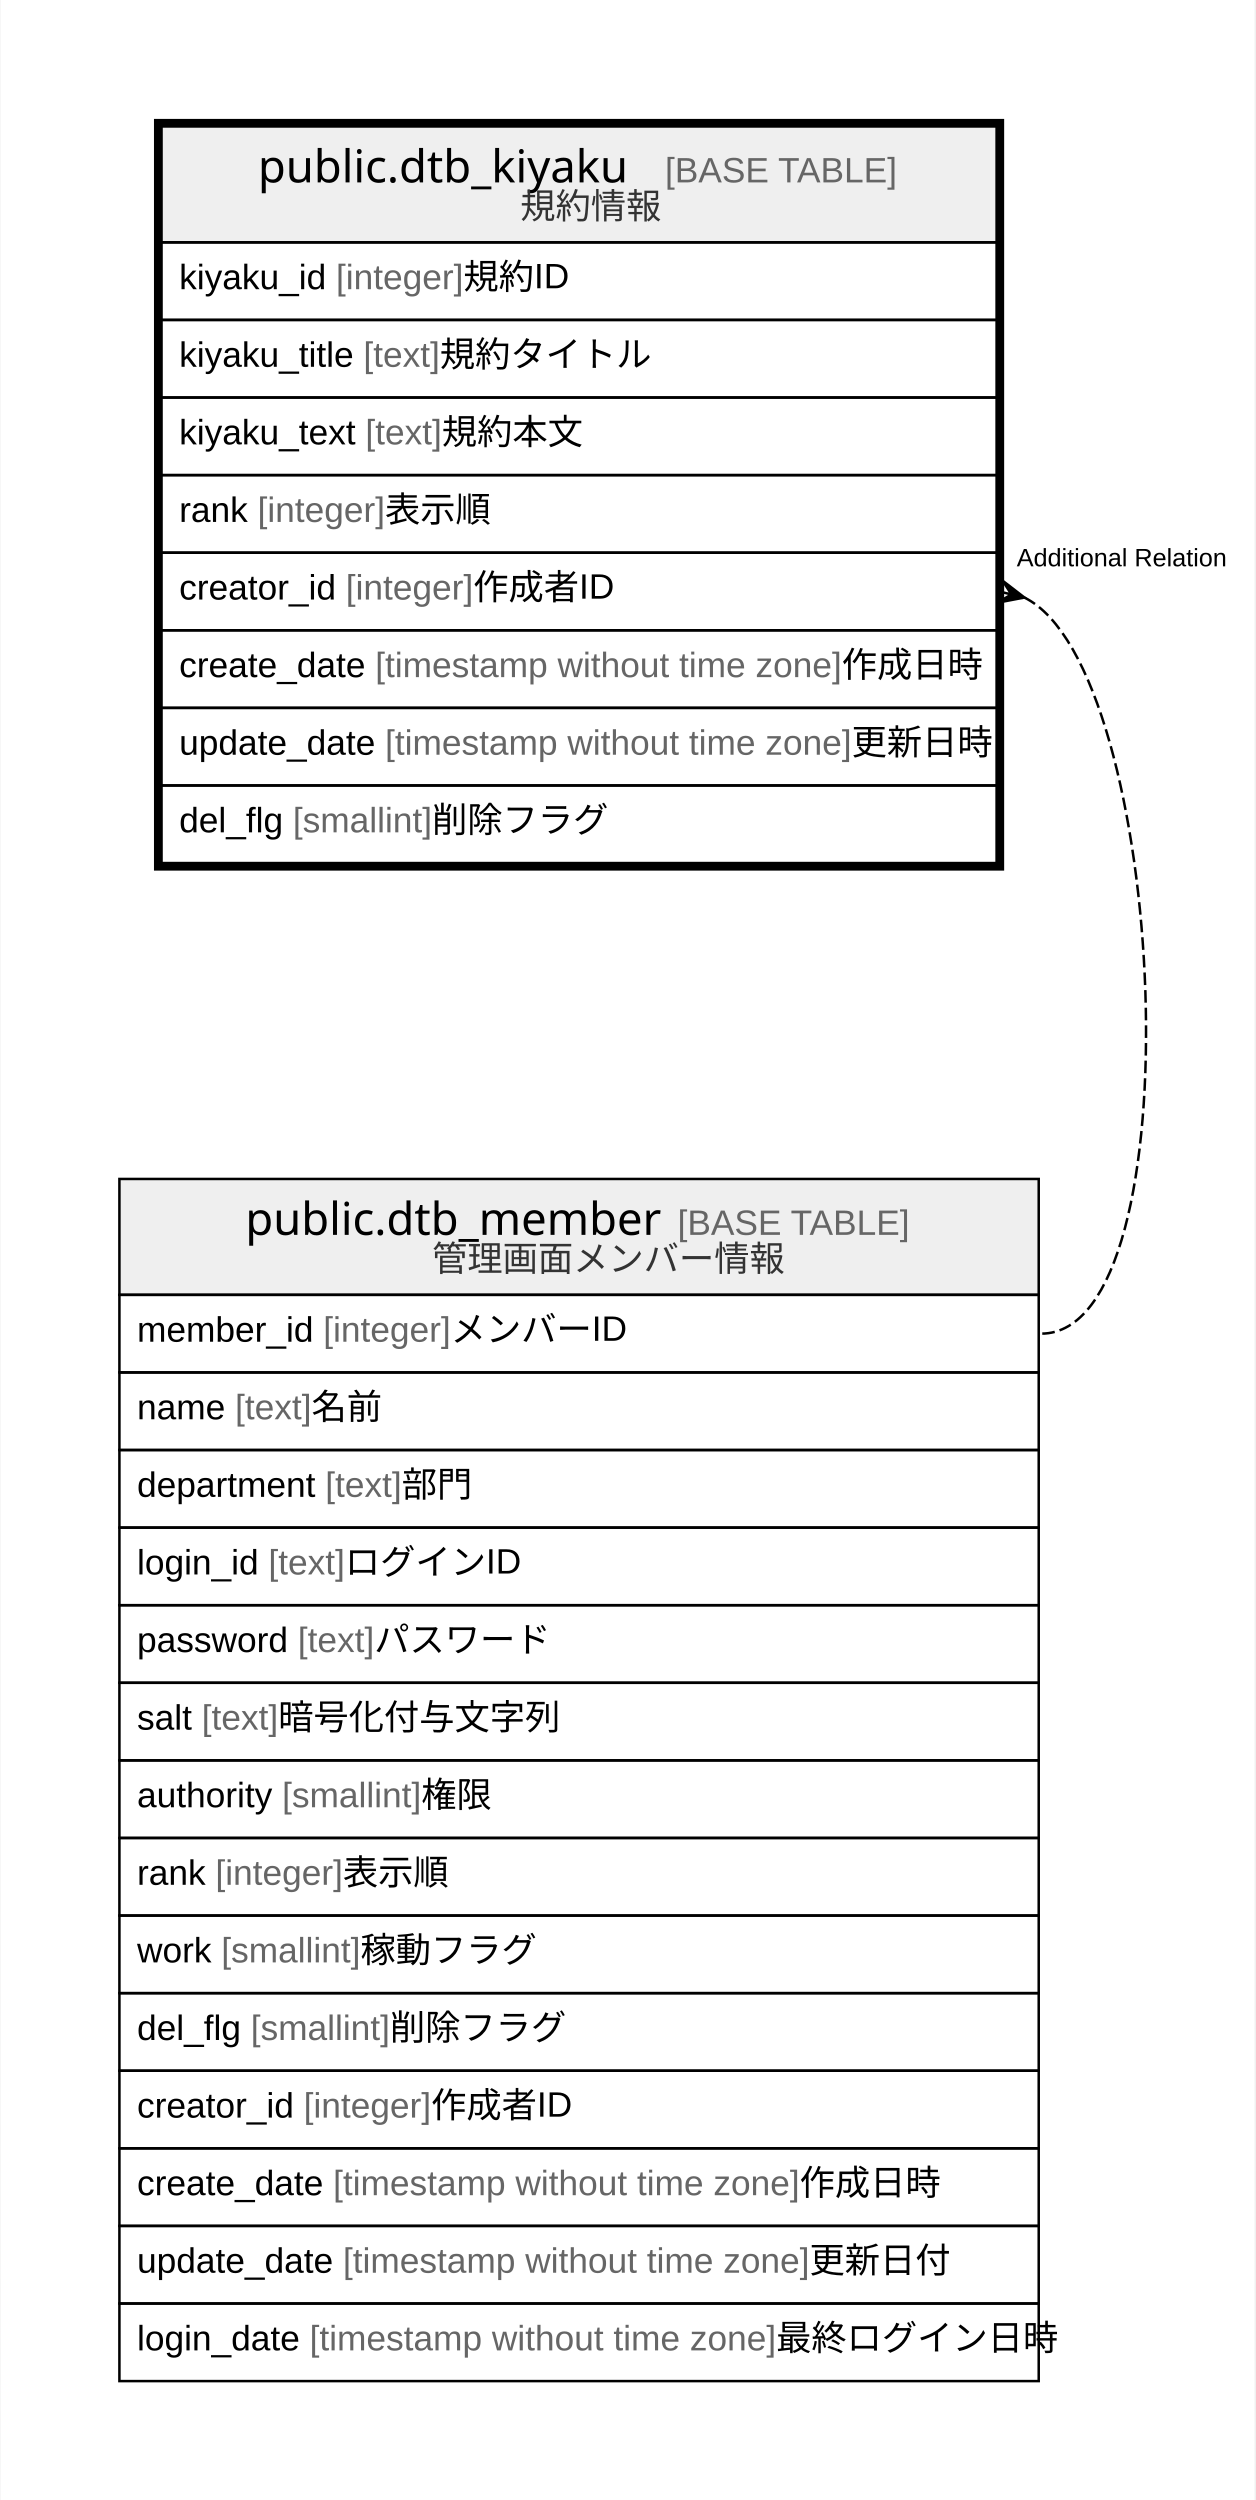
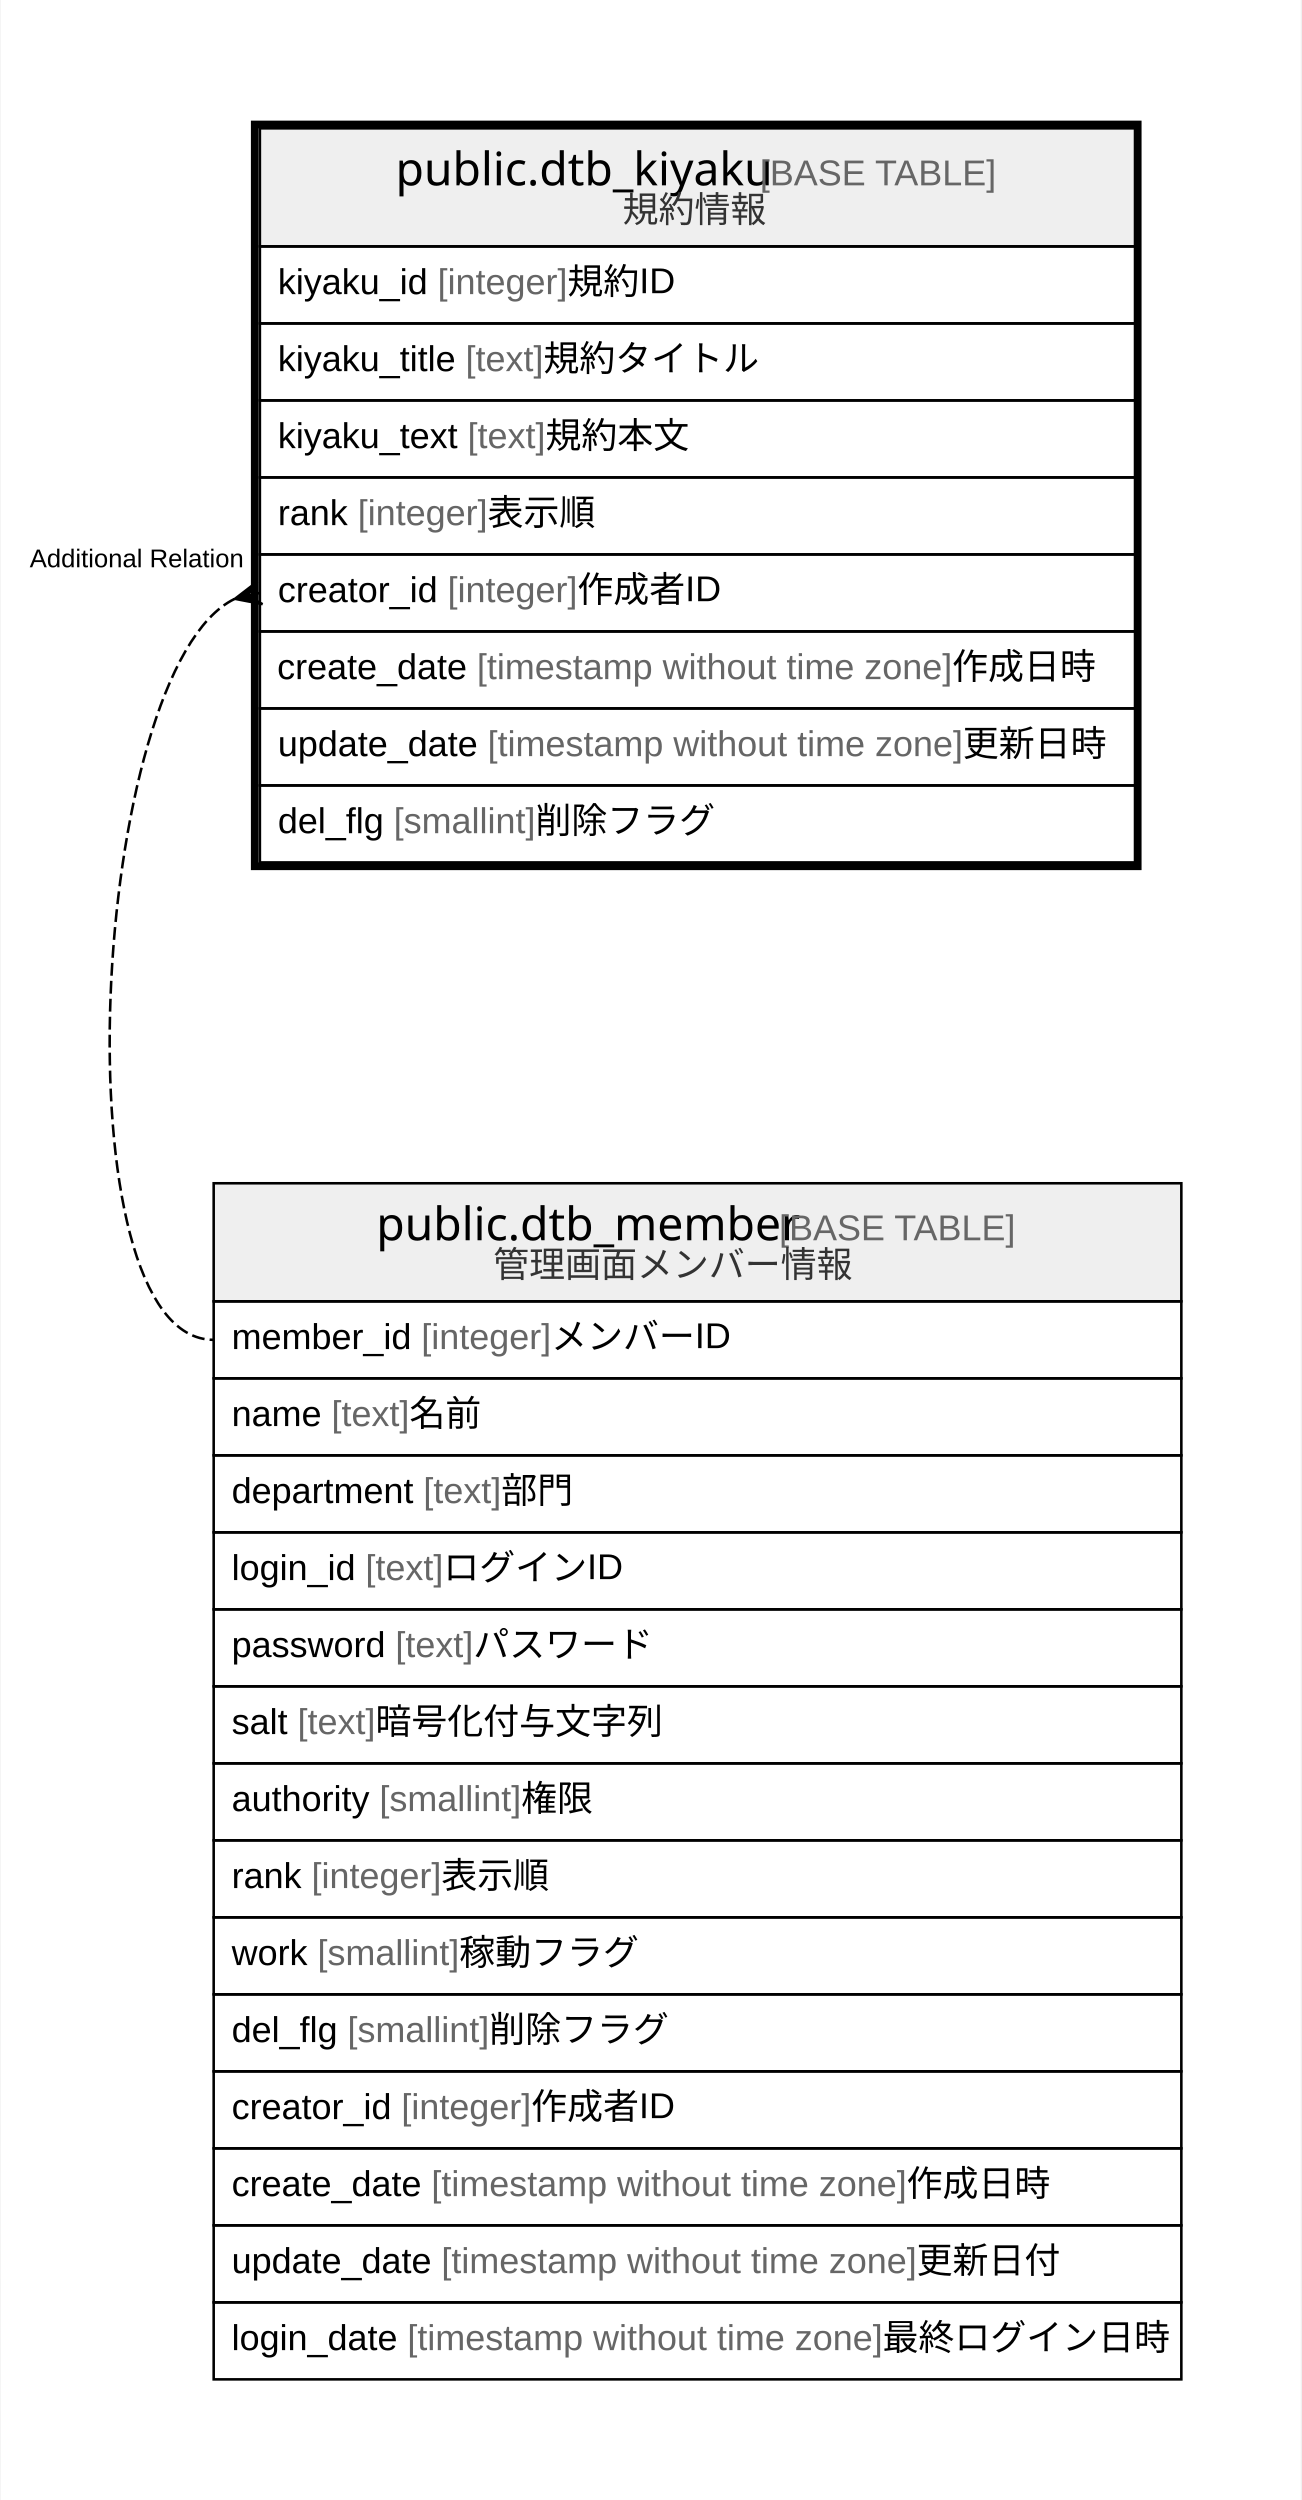
- <svg xmlns="http://www.w3.org/2000/svg" width="498pt" height="992pt" viewBox="0.00 0.00 497.80 992.40">
-   <g id="graph0" class="graph" transform="scale(1 1) rotate(0) translate(4 988.4)">
-     <polygon fill="white" stroke="none" points="-4,4 -4,-988.4 493.8,-988.4 493.8,4 -4,4" />
+ <svg xmlns="http://www.w3.org/2000/svg" width="507pt" height="974pt" viewBox="0.00 0.00 506.50 974.00">
+   <g id="graph0" class="graph" transform="scale(1 1) rotate(0) translate(4 970)">
+     <polygon fill="#ffffff" stroke="transparent" points="-4,4 -4,-970 502.5,-970 502.5,4 -4,4" />
    <g id="node1" class="node">
-       <polygon fill="#efefef" stroke="none" points="59.92,-892.2 59.92,-938.2 391.41,-938.2 391.41,-892.2 59.92,-892.2" />
-       <polygon fill="none" stroke="black" points="59.92,-892.2 59.92,-938.2 391.41,-938.2 391.41,-892.2 59.92,-892.2" />
-       <text text-anchor="start" x="98.18" y="-916" font-family="Arial Bold" font-size="18.00">public.dtb_kiyaku</text>
-       <text text-anchor="start" x="228.66" y="-916" font-family="Arial" font-size="14.00">    </text>
-       <text text-anchor="start" x="259.78" y="-916" font-family="Arial" font-size="14.00" fill="#666666">[BASE TABLE]</text>
-       <text text-anchor="start" x="202.33" y="-901.6" font-family="Arial" font-size="14.00" fill="#333333">規約情報</text>
-       <polygon fill="none" stroke="black" points="59.92,-861.4 59.92,-892.2 391.41,-892.2 391.41,-861.4 59.92,-861.4" />
-       <text text-anchor="start" x="66.92" y="-873.6" font-family="Arial" font-size="14.00">kiyaku_id </text>
-       <text text-anchor="start" x="129.17" y="-873.6" font-family="Arial" font-size="14.00" fill="#666666">[integer]</text>
-       <text text-anchor="start" x="179.76" y="-873.6" font-family="Arial" font-size="14.00"> 規約ID</text>
-       <polygon fill="none" stroke="black" points="59.92,-830.6 59.92,-861.4 391.41,-861.4 391.41,-830.6 59.92,-830.6" />
-       <text text-anchor="start" x="66.92" y="-842.8" font-family="Arial" font-size="14.00">kiyaku_title </text>
-       <text text-anchor="start" x="140.06" y="-842.8" font-family="Arial" font-size="14.00" fill="#666666">[text]</text>
-       <text text-anchor="start" x="170.41" y="-842.8" font-family="Arial" font-size="14.00"> 規約タイトル</text>
-       <polygon fill="none" stroke="black" points="59.92,-799.8 59.92,-830.6 391.41,-830.6 391.41,-799.8 59.92,-799.8" />
-       <text text-anchor="start" x="66.92" y="-812" font-family="Arial" font-size="14.00">kiyaku_text </text>
-       <text text-anchor="start" x="140.84" y="-812" font-family="Arial" font-size="14.00" fill="#666666">[text]</text>
-       <text text-anchor="start" x="171.19" y="-812" font-family="Arial" font-size="14.00"> 規約本文</text>
-       <polygon fill="none" stroke="black" points="59.92,-769 59.92,-799.8 391.41,-799.8 391.41,-769 59.92,-769" />
-       <text text-anchor="start" x="66.92" y="-781.2" font-family="Arial" font-size="14.00">rank </text>
-       <text text-anchor="start" x="98.04" y="-781.2" font-family="Arial" font-size="14.00" fill="#666666">[integer]</text>
-       <text text-anchor="start" x="148.63" y="-781.2" font-family="Arial" font-size="14.00"> 表示順</text>
-       <polygon fill="none" stroke="black" points="59.92,-738.2 59.92,-769 391.41,-769 391.41,-738.2 59.92,-738.2" />
-       <text text-anchor="start" x="66.92" y="-750.4" font-family="Arial" font-size="14.00">creator_id </text>
-       <text text-anchor="start" x="133.06" y="-750.4" font-family="Arial" font-size="14.00" fill="#666666">[integer]</text>
-       <text text-anchor="start" x="183.65" y="-750.4" font-family="Arial" font-size="14.00"> 作成者ID</text>
-       <polygon fill="none" stroke="black" points="59.92,-707.4 59.92,-738.2 391.41,-738.2 391.41,-707.4 59.92,-707.4" />
-       <text text-anchor="start" x="66.92" y="-719.6" font-family="Arial" font-size="14.00">create_date </text>
-       <text text-anchor="start" x="144.75" y="-719.6" font-family="Arial" font-size="14.00" fill="#666666">[timestamp without time zone]</text>
-       <text text-anchor="start" x="329.94" y="-719.6" font-family="Arial" font-size="14.00"> 作成日時</text>
-       <polygon fill="none" stroke="black" points="59.92,-676.6 59.92,-707.4 391.41,-707.4 391.41,-676.6 59.92,-676.6" />
-       <text text-anchor="start" x="66.92" y="-688.8" font-family="Arial" font-size="14.00">update_date </text>
-       <text text-anchor="start" x="148.66" y="-688.8" font-family="Arial" font-size="14.00" fill="#666666">[timestamp without time zone]</text>
-       <text text-anchor="start" x="333.85" y="-688.8" font-family="Arial" font-size="14.00"> 更新日時</text>
-       <polygon fill="none" stroke="black" points="59.92,-645.8 59.92,-676.6 391.41,-676.6 391.41,-645.8 59.92,-645.8" />
-       <text text-anchor="start" x="66.92" y="-658" font-family="Arial" font-size="14.00">del_flg </text>
-       <text text-anchor="start" x="112.06" y="-658" font-family="Arial" font-size="14.00" fill="#666666">[smallint]</text>
-       <text text-anchor="start" x="167.3" y="-658" font-family="Arial" font-size="14.00"> 削除フラグ</text>
-       <polygon fill="none" stroke="black" stroke-width="3" points="58.42,-644.3 58.42,-939.7 392.91,-939.7 392.91,-644.3 58.42,-644.3" />
+       <polygon fill="#efefef" stroke="transparent" points="97,-874 97,-920 438,-920 438,-874 97,-874" />
+       <polygon fill="none" stroke="#000000" points="97,-874 97,-920 438,-920 438,-874 97,-874" />
+       <text text-anchor="start" x="149.855" y="-897.8" font-family="Arial Bold" font-size="18.00" fill="#000000">public.dtb_kiyaku</text>
+       <text text-anchor="start" x="287.891" y="-897.8" font-family="Arial" font-size="14.00" fill="#000000"> </text>
+       <text text-anchor="start" x="291.782" y="-897.8" font-family="Arial" font-size="14.00" fill="#666666">[BASE TABLE]</text>
+       <text text-anchor="start" x="238.318" y="-883.4" font-family="Arial" font-size="14.00" fill="#333333">規約情報</text>
+       <polygon fill="none" stroke="#000000" points="97,-844 97,-874 438,-874 438,-844 97,-844" />
+       <text text-anchor="start" x="104" y="-855.4" font-family="Arial" font-size="14.00" fill="#000000">kiyaku_id </text>
+       <text text-anchor="start" x="166.234" y="-855.4" font-family="Arial" font-size="14.00" fill="#666666">[integer]</text>
+       <text text-anchor="start" x="216.804" y="-855.4" font-family="Arial" font-size="14.00" fill="#000000"> 規約ID</text>
+       <polygon fill="none" stroke="#000000" points="97,-814 97,-844 438,-844 438,-814 97,-814" />
+       <text text-anchor="start" x="104" y="-825.4" font-family="Arial" font-size="14.00" fill="#000000">kiyaku_title </text>
+       <text text-anchor="start" x="177.122" y="-825.4" font-family="Arial" font-size="14.00" fill="#666666">[text]</text>
+       <text text-anchor="start" x="207.467" y="-825.4" font-family="Arial" font-size="14.00" fill="#000000"> 規約タイトル</text>
+       <polygon fill="none" stroke="#000000" points="97,-784 97,-814 438,-814 438,-784 97,-784" />
+       <text text-anchor="start" x="104" y="-795.4" font-family="Arial" font-size="14.00" fill="#000000">kiyaku_text </text>
+       <text text-anchor="start" x="177.909" y="-795.4" font-family="Arial" font-size="14.00" fill="#666666">[text]</text>
+       <text text-anchor="start" x="208.254" y="-795.4" font-family="Arial" font-size="14.00" fill="#000000"> 規約本文</text>
+       <polygon fill="none" stroke="#000000" points="97,-754 97,-784 438,-784 438,-754 97,-754" />
+       <text text-anchor="start" x="104" y="-765.4" font-family="Arial" font-size="14.00" fill="#000000">rank </text>
+       <text text-anchor="start" x="135.116" y="-765.4" font-family="Arial" font-size="14.00" fill="#666666">[integer]</text>
+       <text text-anchor="start" x="185.686" y="-765.4" font-family="Arial" font-size="14.00" fill="#000000"> 表示順</text>
+       <polygon fill="none" stroke="#000000" points="97,-724 97,-754 438,-754 438,-724 97,-724" />
+       <text text-anchor="start" x="104" y="-735.4" font-family="Arial" font-size="14.00" fill="#000000">creator_id </text>
+       <text text-anchor="start" x="170.122" y="-735.4" font-family="Arial" font-size="14.00" fill="#666666">[integer]</text>
+       <text text-anchor="start" x="220.691" y="-735.4" font-family="Arial" font-size="14.00" fill="#000000"> 作成者ID</text>
+       <polygon fill="none" stroke="#000000" points="97,-694 97,-724 438,-724 438,-694 97,-694" />
+       <text text-anchor="start" x="103.735" y="-705.4" font-family="Arial" font-size="14.00" fill="#000000">create_date </text>
+       <text text-anchor="start" x="181.546" y="-705.4" font-family="Arial" font-size="14.00" fill="#666666">[timestamp without time zone]</text>
+       <text text-anchor="start" x="366.686" y="-705.4" font-family="Arial" font-size="14.00" fill="#000000"> 作成日時</text>
+       <polygon fill="none" stroke="#000000" points="97,-664 97,-694 438,-694 438,-664 97,-664" />
+       <text text-anchor="start" x="104" y="-675.4" font-family="Arial" font-size="14.00" fill="#000000">update_date </text>
+       <text text-anchor="start" x="185.715" y="-675.4" font-family="Arial" font-size="14.00" fill="#666666">[timestamp without time zone]</text>
+       <text text-anchor="start" x="370.855" y="-675.4" font-family="Arial" font-size="14.00" fill="#000000"> 更新日時</text>
+       <polygon fill="none" stroke="#000000" points="97,-634 97,-664 438,-664 438,-634 97,-634" />
+       <text text-anchor="start" x="104" y="-645.4" font-family="Arial" font-size="14.00" fill="#000000">del_flg </text>
+       <text text-anchor="start" x="149.125" y="-645.4" font-family="Arial" font-size="14.00" fill="#666666">[smallint]</text>
+       <text text-anchor="start" x="204.342" y="-645.4" font-family="Arial" font-size="14.00" fill="#000000"> 削除フラグ</text>
+       <polygon fill="none" stroke="#000000" stroke-width="3" points="95,-632.5 95,-921.5 439,-921.5 439,-632.5 95,-632.5" />
    </g>
    <g id="node2" class="node">
-       <polygon fill="#efefef" stroke="none" points="43.2,-474.4 43.2,-520.4 408.13,-520.4 408.13,-474.4 43.2,-474.4" />
-       <polygon fill="none" stroke="black" points="43.2,-474.4 43.2,-520.4 408.13,-520.4 408.13,-474.4 43.2,-474.4" />
-       <text text-anchor="start" x="93.19" y="-498.2" font-family="Arial Bold" font-size="18.00">public.dtb_member</text>
-       <text text-anchor="start" x="233.65" y="-498.2" font-family="Arial" font-size="14.00">    </text>
-       <text text-anchor="start" x="264.77" y="-498.2" font-family="Arial" font-size="14.00" fill="#666666">[BASE TABLE]</text>
-       <text text-anchor="start" x="167.32" y="-483.8" font-family="Arial" font-size="14.00" fill="#333333">管理画面メンバー情報</text>
-       <polygon fill="none" stroke="black" points="43.2,-443.6 43.2,-474.4 408.13,-474.4 408.13,-443.6 43.2,-443.6" />
-       <text text-anchor="start" x="50.2" y="-455.8" font-family="Arial" font-size="14.00">member_id </text>
-       <text text-anchor="start" x="124.12" y="-455.8" font-family="Arial" font-size="14.00" fill="#666666">[integer]</text>
-       <text text-anchor="start" x="174.7" y="-455.8" font-family="Arial" font-size="14.00"> メンバーID</text>
-       <polygon fill="none" stroke="black" points="43.2,-412.8 43.2,-443.6 408.13,-443.6 408.13,-412.8 43.2,-412.8" />
-       <text text-anchor="start" x="50.2" y="-425" font-family="Arial" font-size="14.00">name </text>
-       <text text-anchor="start" x="89.11" y="-425" font-family="Arial" font-size="14.00" fill="#666666">[text]</text>
-       <text text-anchor="start" x="119.45" y="-425" font-family="Arial" font-size="14.00"> 名前</text>
-       <polygon fill="none" stroke="black" points="43.2,-382 43.2,-412.8 408.13,-412.8 408.13,-382 43.2,-382" />
-       <text text-anchor="start" x="50.2" y="-394.2" font-family="Arial" font-size="14.00">department </text>
-       <text text-anchor="start" x="124.91" y="-394.2" font-family="Arial" font-size="14.00" fill="#666666">[text]</text>
-       <text text-anchor="start" x="155.25" y="-394.2" font-family="Arial" font-size="14.00"> 部門</text>
-       <polygon fill="none" stroke="black" points="43.2,-351.2 43.2,-382 408.13,-382 408.13,-351.2 43.2,-351.2" />
-       <text text-anchor="start" x="50.2" y="-363.4" font-family="Arial" font-size="14.00">login_id </text>
-       <text text-anchor="start" x="102.35" y="-363.4" font-family="Arial" font-size="14.00" fill="#666666">[text]</text>
-       <text text-anchor="start" x="132.7" y="-363.4" font-family="Arial" font-size="14.00"> ログインID</text>
-       <polygon fill="none" stroke="black" points="43.2,-320.4 43.2,-351.2 408.13,-351.2 408.13,-320.4 43.2,-320.4" />
-       <text text-anchor="start" x="50.2" y="-332.6" font-family="Arial" font-size="14.00">password </text>
-       <text text-anchor="start" x="114.01" y="-332.6" font-family="Arial" font-size="14.00" fill="#666666">[text]</text>
-       <text text-anchor="start" x="144.35" y="-332.6" font-family="Arial" font-size="14.00"> パスワード</text>
-       <polygon fill="none" stroke="black" points="43.2,-289.6 43.2,-320.4 408.13,-320.4 408.13,-289.6 43.2,-289.6" />
-       <text text-anchor="start" x="50.2" y="-301.8" font-family="Arial" font-size="14.00">salt </text>
-       <text text-anchor="start" x="75.88" y="-301.8" font-family="Arial" font-size="14.00" fill="#666666">[text]</text>
-       <text text-anchor="start" x="106.22" y="-301.8" font-family="Arial" font-size="14.00"> 暗号化付与文字列</text>
-       <polygon fill="none" stroke="black" points="43.2,-258.8 43.2,-289.6 408.13,-289.6 408.13,-258.8 43.2,-258.8" />
-       <text text-anchor="start" x="50.2" y="-271" font-family="Arial" font-size="14.00">authority </text>
-       <text text-anchor="start" x="107.79" y="-271" font-family="Arial" font-size="14.00" fill="#666666">[smallint]</text>
-       <text text-anchor="start" x="163.02" y="-271" font-family="Arial" font-size="14.00"> 権限</text>
-       <polygon fill="none" stroke="black" points="43.2,-228 43.2,-258.8 408.13,-258.8 408.13,-228 43.2,-228" />
-       <text text-anchor="start" x="50.2" y="-240.2" font-family="Arial" font-size="14.00">rank </text>
-       <text text-anchor="start" x="81.32" y="-240.2" font-family="Arial" font-size="14.00" fill="#666666">[integer]</text>
-       <text text-anchor="start" x="131.91" y="-240.2" font-family="Arial" font-size="14.00"> 表示順</text>
-       <polygon fill="none" stroke="black" points="43.2,-197.2 43.2,-228 408.13,-228 408.13,-197.2 43.2,-197.2" />
-       <text text-anchor="start" x="50.2" y="-209.4" font-family="Arial" font-size="14.00">work </text>
-       <text text-anchor="start" x="83.65" y="-209.4" font-family="Arial" font-size="14.00" fill="#666666">[smallint]</text>
-       <text text-anchor="start" x="138.88" y="-209.4" font-family="Arial" font-size="14.00"> 稼動フラグ</text>
-       <polygon fill="none" stroke="black" points="43.2,-166.4 43.2,-197.2 408.13,-197.2 408.13,-166.4 43.2,-166.4" />
-       <text text-anchor="start" x="50.2" y="-178.6" font-family="Arial" font-size="14.00">del_flg </text>
-       <text text-anchor="start" x="95.34" y="-178.6" font-family="Arial" font-size="14.00" fill="#666666">[smallint]</text>
-       <text text-anchor="start" x="150.58" y="-178.6" font-family="Arial" font-size="14.00"> 削除フラグ</text>
-       <polygon fill="none" stroke="black" points="43.2,-135.6 43.2,-166.4 408.13,-166.4 408.13,-135.6 43.2,-135.6" />
-       <text text-anchor="start" x="50.2" y="-147.8" font-family="Arial" font-size="14.00">creator_id </text>
-       <text text-anchor="start" x="116.34" y="-147.8" font-family="Arial" font-size="14.00" fill="#666666">[integer]</text>
-       <text text-anchor="start" x="166.93" y="-147.8" font-family="Arial" font-size="14.00"> 作成者ID</text>
-       <polygon fill="none" stroke="black" points="43.2,-104.8 43.2,-135.6 408.13,-135.6 408.13,-104.8 43.2,-104.8" />
-       <text text-anchor="start" x="50.2" y="-117" font-family="Arial" font-size="14.00">create_date </text>
-       <text text-anchor="start" x="128.03" y="-117" font-family="Arial" font-size="14.00" fill="#666666">[timestamp without time zone]</text>
-       <text text-anchor="start" x="313.22" y="-117" font-family="Arial" font-size="14.00"> 作成日時</text>
-       <polygon fill="none" stroke="black" points="43.2,-74 43.2,-104.8 408.13,-104.8 408.13,-74 43.2,-74" />
-       <text text-anchor="start" x="50.2" y="-86.2" font-family="Arial" font-size="14.00">update_date </text>
-       <text text-anchor="start" x="131.94" y="-86.2" font-family="Arial" font-size="14.00" fill="#666666">[timestamp without time zone]</text>
-       <text text-anchor="start" x="317.13" y="-86.2" font-family="Arial" font-size="14.00"> 更新日付</text>
-       <polygon fill="none" stroke="black" points="43.2,-43.2 43.2,-74 408.13,-74 408.13,-43.2 43.2,-43.2" />
-       <text text-anchor="start" x="50.2" y="-55.4" font-family="Arial" font-size="14.00">login_date </text>
-       <text text-anchor="start" x="118.7" y="-55.4" font-family="Arial" font-size="14.00" fill="#666666">[timestamp without time zone]</text>
-       <text text-anchor="start" x="303.89" y="-55.4" font-family="Arial" font-size="14.00"> 最終ログイン日時</text>
+       <polygon fill="#efefef" stroke="transparent" points="79,-463 79,-509 456,-509 456,-463 79,-463" />
+       <polygon fill="none" stroke="#000000" points="79,-463 79,-509 456,-509 456,-463 79,-463" />
+       <text text-anchor="start" x="142.361" y="-486.8" font-family="Arial Bold" font-size="18.00" fill="#000000">public.dtb_member</text>
+       <text text-anchor="start" x="295.386" y="-486.8" font-family="Arial" font-size="14.00" fill="#000000"> </text>
+       <text text-anchor="start" x="299.276" y="-486.8" font-family="Arial" font-size="14.00" fill="#666666">[BASE TABLE]</text>
+       <text text-anchor="start" x="187.902" y="-472.4" font-family="Arial" font-size="14.00" fill="#333333">管理画面メンバー情報</text>
+       <polygon fill="none" stroke="#000000" points="79,-433 79,-463 456,-463 456,-433 79,-433" />
+       <text text-anchor="start" x="86" y="-444.4" font-family="Arial" font-size="14.00" fill="#000000">member_id </text>
+       <text text-anchor="start" x="159.892" y="-444.4" font-family="Arial" font-size="14.00" fill="#666666">[integer]</text>
+       <text text-anchor="start" x="210.461" y="-444.4" font-family="Arial" font-size="14.00" fill="#000000"> メンバーID</text>
+       <polygon fill="none" stroke="#000000" points="79,-403 79,-433 456,-433 456,-403 79,-403" />
+       <text text-anchor="start" x="86" y="-414.4" font-family="Arial" font-size="14.00" fill="#000000">name </text>
+       <text text-anchor="start" x="124.899" y="-414.4" font-family="Arial" font-size="14.00" fill="#666666">[text]</text>
+       <text text-anchor="start" x="155.244" y="-414.4" font-family="Arial" font-size="14.00" fill="#000000"> 名前</text>
+       <polygon fill="none" stroke="#000000" points="79,-373 79,-403 456,-403 456,-373 79,-373" />
+       <text text-anchor="start" x="86" y="-384.4" font-family="Arial" font-size="14.00" fill="#000000">department </text>
+       <text text-anchor="start" x="160.689" y="-384.4" font-family="Arial" font-size="14.00" fill="#666666">[text]</text>
+       <text text-anchor="start" x="191.034" y="-384.4" font-family="Arial" font-size="14.00" fill="#000000"> 部門</text>
+       <polygon fill="none" stroke="#000000" points="79,-343 79,-373 456,-373 456,-343 79,-343" />
+       <text text-anchor="start" x="86" y="-354.4" font-family="Arial" font-size="14.00" fill="#000000">login_id </text>
+       <text text-anchor="start" x="138.123" y="-354.4" font-family="Arial" font-size="14.00" fill="#666666">[text]</text>
+       <text text-anchor="start" x="168.468" y="-354.4" font-family="Arial" font-size="14.00" fill="#000000"> ログインID</text>
+       <polygon fill="none" stroke="#000000" points="79,-313 79,-343 456,-343 456,-313 79,-313" />
+       <text text-anchor="start" x="86" y="-324.4" font-family="Arial" font-size="14.00" fill="#000000">password </text>
+       <text text-anchor="start" x="149.788" y="-324.4" font-family="Arial" font-size="14.00" fill="#666666">[text]</text>
+       <text text-anchor="start" x="180.133" y="-324.4" font-family="Arial" font-size="14.00" fill="#000000"> パスワード</text>
+       <polygon fill="none" stroke="#000000" points="79,-283 79,-313 456,-313 456,-283 79,-283" />
+       <text text-anchor="start" x="86" y="-294.4" font-family="Arial" font-size="14.00" fill="#000000">salt </text>
+       <text text-anchor="start" x="111.67" y="-294.4" font-family="Arial" font-size="14.00" fill="#666666">[text]</text>
+       <text text-anchor="start" x="142.015" y="-294.4" font-family="Arial" font-size="14.00" fill="#000000"> 暗号化付与文字列</text>
+       <polygon fill="none" stroke="#000000" points="79,-253 79,-283 456,-283 456,-253 79,-253" />
+       <text text-anchor="start" x="86" y="-264.4" font-family="Arial" font-size="14.00" fill="#000000">authority </text>
+       <text text-anchor="start" x="143.569" y="-264.4" font-family="Arial" font-size="14.00" fill="#666666">[smallint]</text>
+       <text text-anchor="start" x="198.787" y="-264.4" font-family="Arial" font-size="14.00" fill="#000000"> 権限</text>
+       <polygon fill="none" stroke="#000000" points="79,-223 79,-253 456,-253 456,-223 79,-223" />
+       <text text-anchor="start" x="86" y="-234.4" font-family="Arial" font-size="14.00" fill="#000000">rank </text>
+       <text text-anchor="start" x="117.116" y="-234.4" font-family="Arial" font-size="14.00" fill="#666666">[integer]</text>
+       <text text-anchor="start" x="167.686" y="-234.4" font-family="Arial" font-size="14.00" fill="#000000"> 表示順</text>
+       <polygon fill="none" stroke="#000000" points="79,-193 79,-223 456,-223 456,-193 79,-193" />
+       <text text-anchor="start" x="86" y="-204.4" font-family="Arial" font-size="14.00" fill="#000000">work </text>
+       <text text-anchor="start" x="119.44" y="-204.4" font-family="Arial" font-size="14.00" fill="#666666">[smallint]</text>
+       <text text-anchor="start" x="174.658" y="-204.4" font-family="Arial" font-size="14.00" fill="#000000"> 稼動フラグ</text>
+       <polygon fill="none" stroke="#000000" points="79,-163 79,-193 456,-193 456,-163 79,-163" />
+       <text text-anchor="start" x="86" y="-174.4" font-family="Arial" font-size="14.00" fill="#000000">del_flg </text>
+       <text text-anchor="start" x="131.125" y="-174.4" font-family="Arial" font-size="14.00" fill="#666666">[smallint]</text>
+       <text text-anchor="start" x="186.342" y="-174.4" font-family="Arial" font-size="14.00" fill="#000000"> 削除フラグ</text>
+       <polygon fill="none" stroke="#000000" points="79,-133 79,-163 456,-163 456,-133 79,-133" />
+       <text text-anchor="start" x="86" y="-144.4" font-family="Arial" font-size="14.00" fill="#000000">creator_id </text>
+       <text text-anchor="start" x="152.122" y="-144.4" font-family="Arial" font-size="14.00" fill="#666666">[integer]</text>
+       <text text-anchor="start" x="202.691" y="-144.4" font-family="Arial" font-size="14.00" fill="#000000"> 作成者ID</text>
+       <polygon fill="none" stroke="#000000" points="79,-103 79,-133 456,-133 456,-103 79,-103" />
+       <text text-anchor="start" x="86" y="-114.4" font-family="Arial" font-size="14.00" fill="#000000">create_date </text>
+       <text text-anchor="start" x="163.811" y="-114.4" font-family="Arial" font-size="14.00" fill="#666666">[timestamp without time zone]</text>
+       <text text-anchor="start" x="348.951" y="-114.4" font-family="Arial" font-size="14.00" fill="#000000"> 作成日時</text>
+       <polygon fill="none" stroke="#000000" points="79,-73 79,-103 456,-103 456,-73 79,-73" />
+       <text text-anchor="start" x="86" y="-84.4" font-family="Arial" font-size="14.00" fill="#000000">update_date </text>
+       <text text-anchor="start" x="167.715" y="-84.4" font-family="Arial" font-size="14.00" fill="#666666">[timestamp without time zone]</text>
+       <text text-anchor="start" x="352.855" y="-84.4" font-family="Arial" font-size="14.00" fill="#000000"> 更新日付</text>
+       <polygon fill="none" stroke="#000000" points="79,-43 79,-73 456,-73 456,-43 79,-43" />
+       <text text-anchor="start" x="85.985" y="-54.4" font-family="Arial" font-size="14.00" fill="#000000">login_date </text>
+       <text text-anchor="start" x="154.458" y="-54.4" font-family="Arial" font-size="14.00" fill="#666666">[timestamp without time zone]</text>
+       <text text-anchor="start" x="339.598" y="-54.4" font-family="Arial" font-size="14.00" fill="#000000"> 最終ログイン日時</text>
    </g>
    <g id="edge1" class="edge">
-       <path fill="none" stroke="black" stroke-dasharray="5,2" d="M402.37,-751.23C459.52,-723.35 471.24,-459 409.13,-459" />
-       <polygon fill="black" stroke="black" points="402.47,-751.21 391.7,-749.14 397.28,-752.44 393.06,-753.45 393.06,-753.45 393.06,-753.45 397.28,-752.44 393.78,-757.9 402.47,-751.21" />
-       <text text-anchor="start" x="399.41" y="-763.6" font-family="Arial" font-size="10.00">Additional Relation</text>
+       <path fill="none" stroke="#000000" stroke-dasharray="5,2" d="M87.146,-736.658C30.541,-709.118 17.626,-448 79,-448" />
+       <polygon fill="#000000" stroke="#000000" points="87.271,-736.687 95.959,-743.378 92.135,-737.844 97,-739 97,-739 97,-739 92.135,-737.844 98.041,-734.622 87.271,-736.687 87.271,-736.687" />
+       <text text-anchor="start" x="7.324" y="-749" font-family="Arial" font-size="10.00" fill="#000000">Additional Relation</text>
    </g>
  </g>
</svg>
